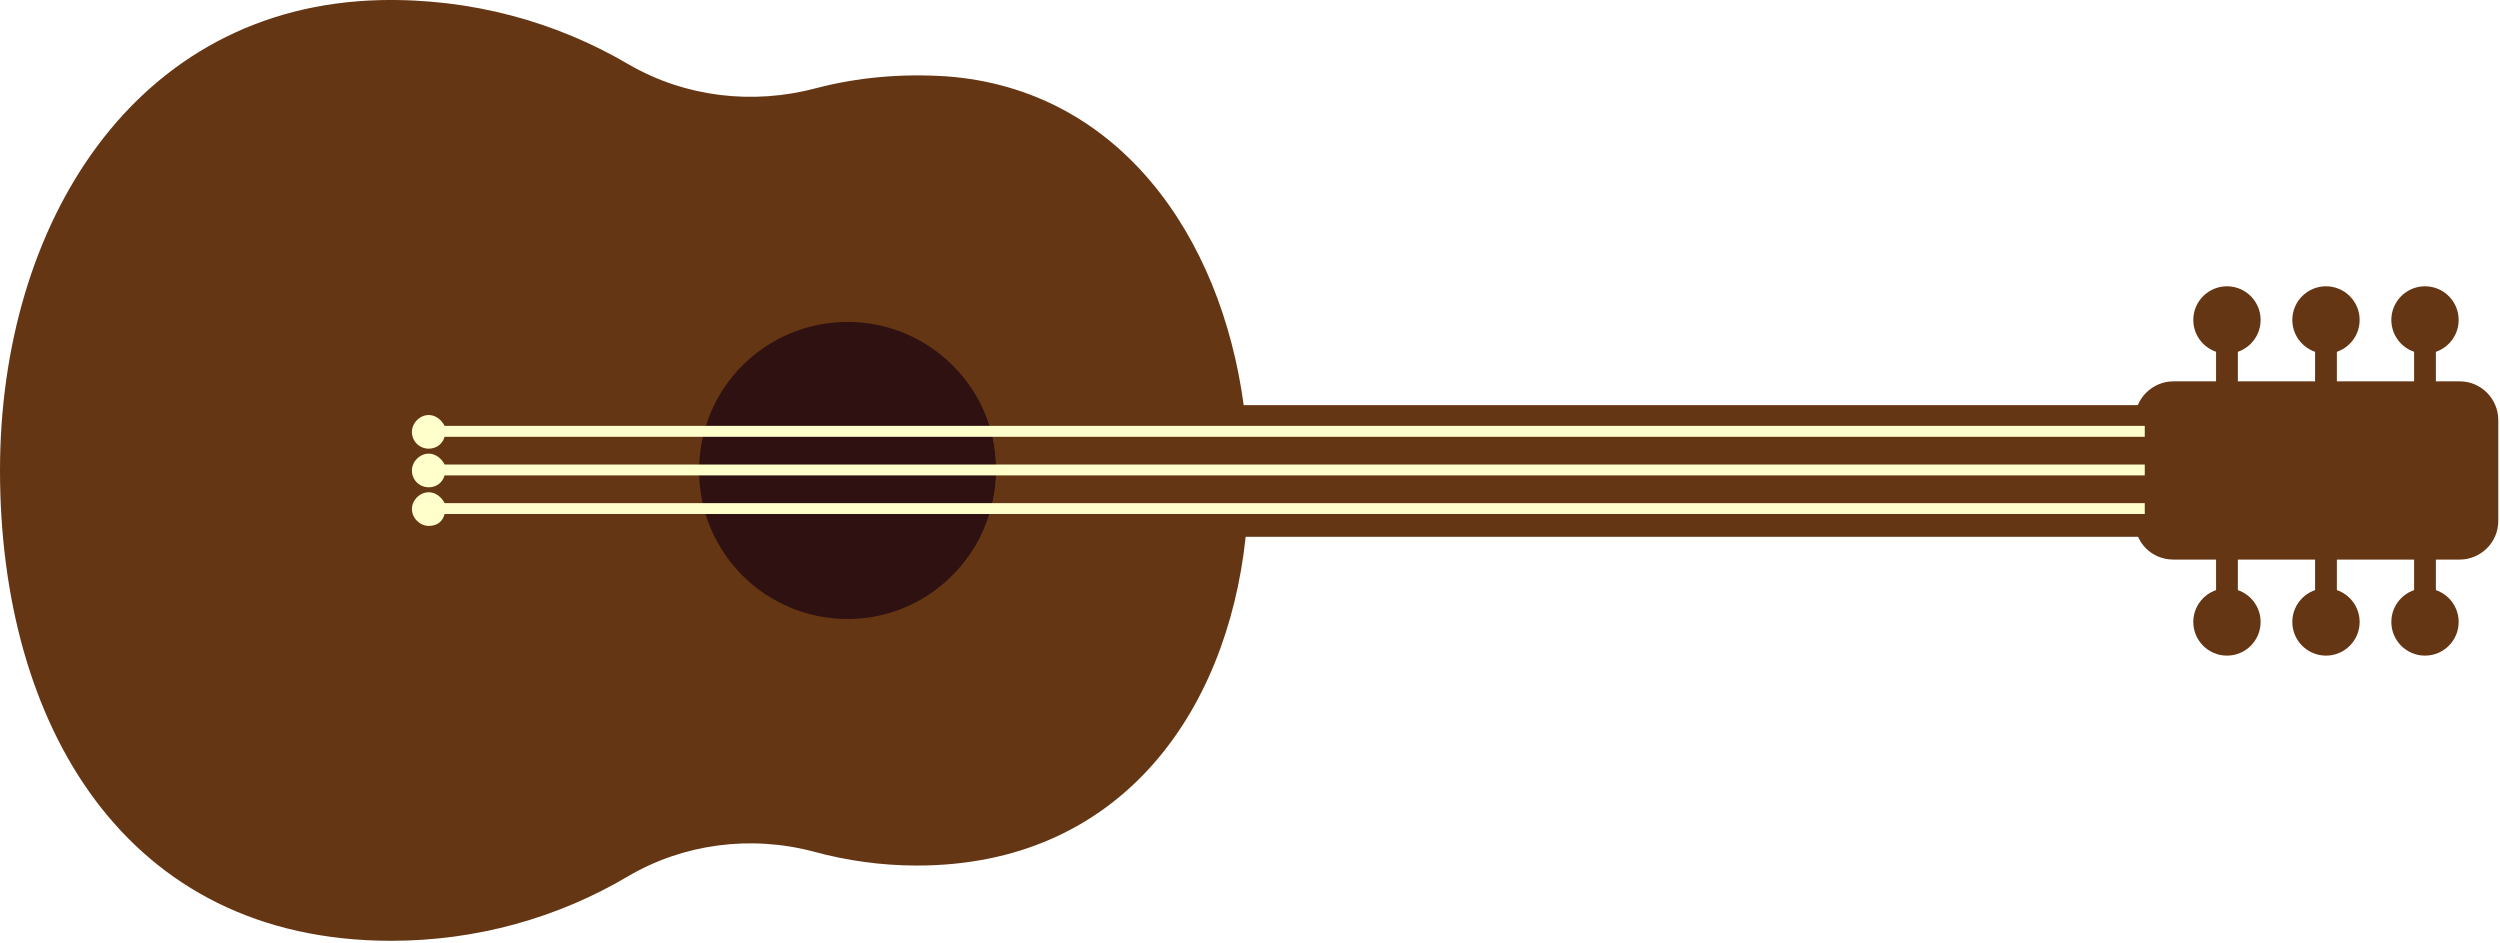
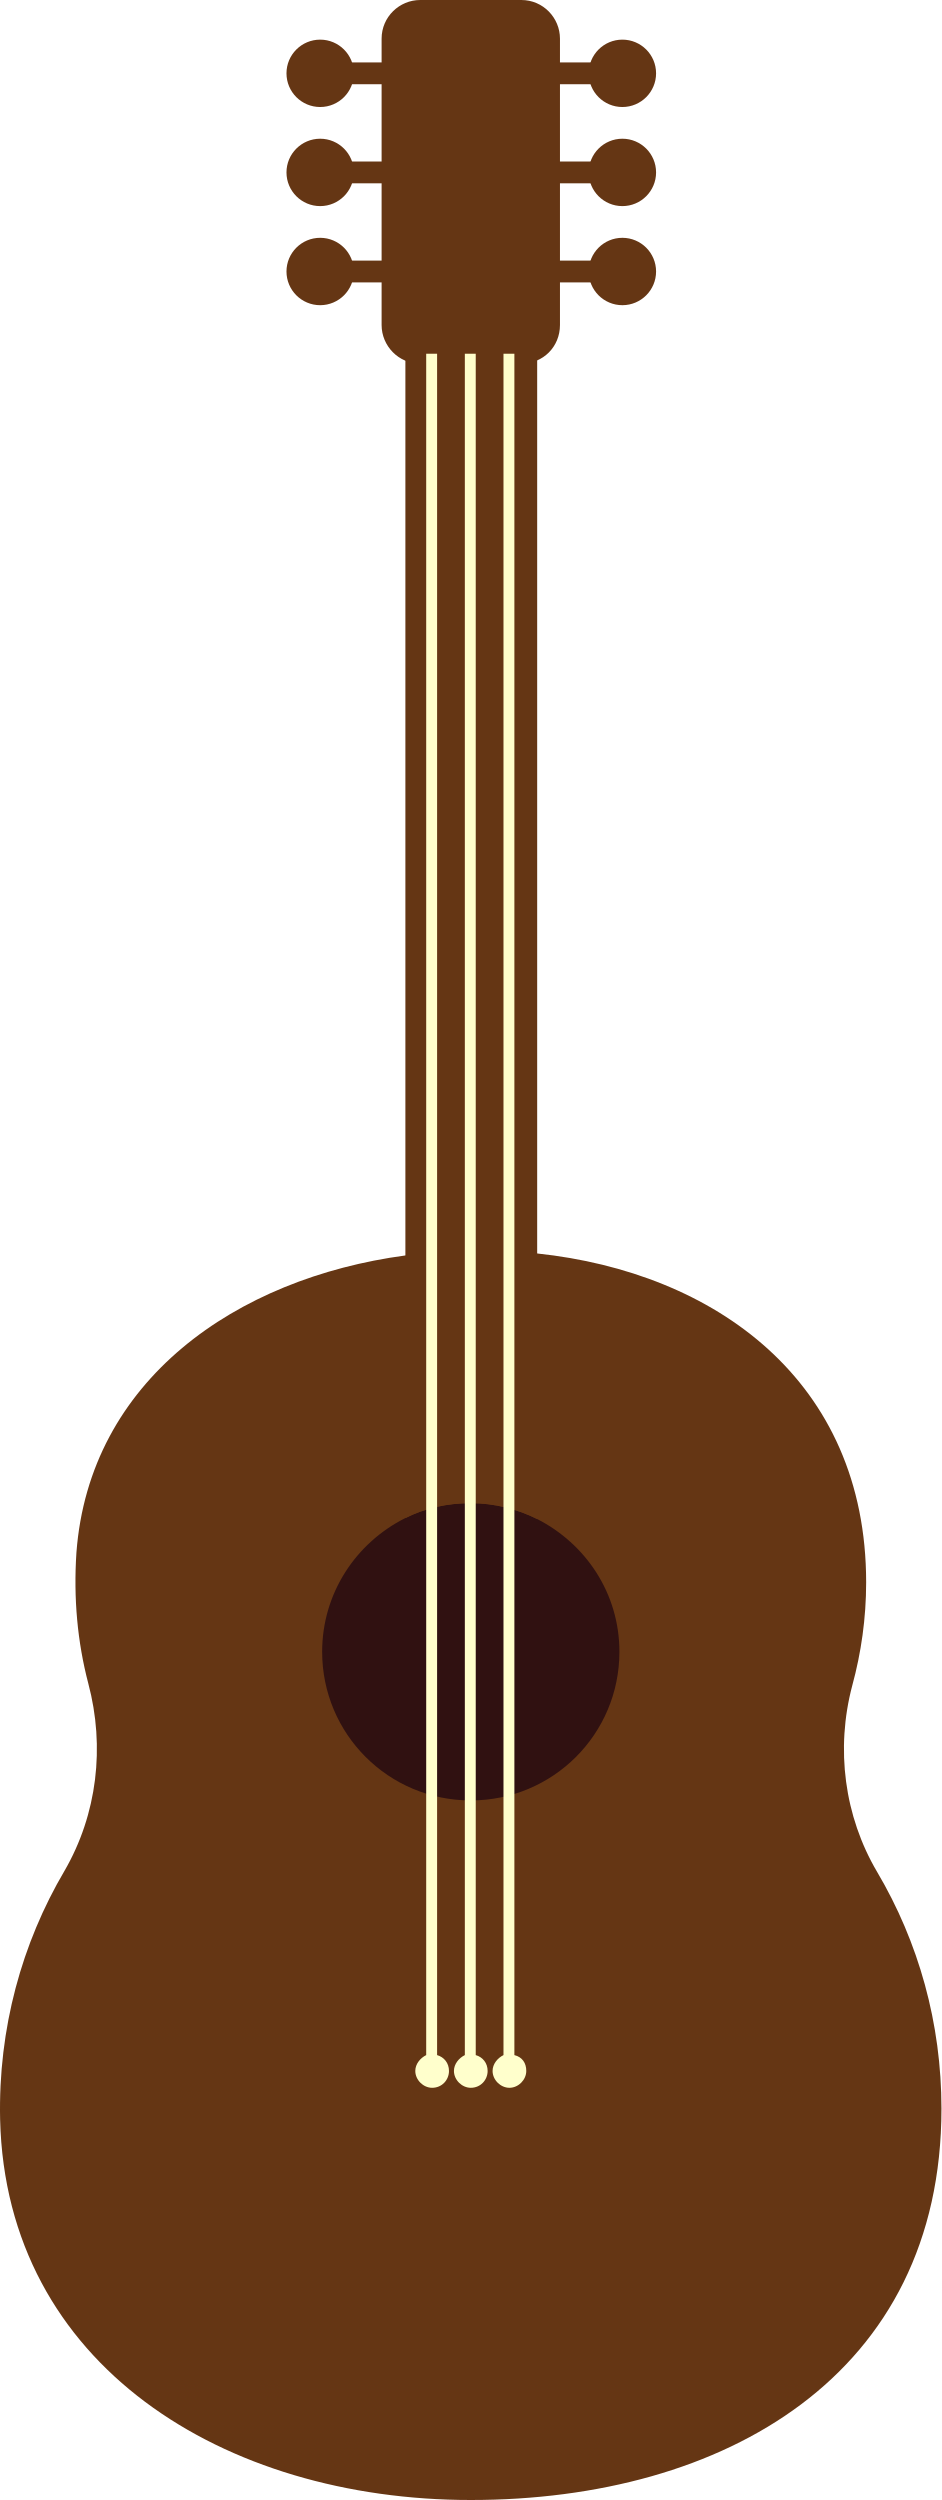
- <svg xmlns="http://www.w3.org/2000/svg" width="100%" height="100%" viewBox="0 0 814 307" version="1.1" xml:space="preserve" style="fill-rule:evenodd;clip-rule:evenodd;stroke-linejoin:round;stroke-miterlimit:2;">
-   <clipPath id="_clip1">
-     <polygon points="813.437,0 813.437,306.326 0,306.326 0,0 813.437,0 " />
-   </clipPath>
-   <g clip-path="url(#_clip1)">
-     <g id="ID0.581718884408474">
-       <g id="ID0.0045067616738379">
-         <path id="ID0.12766184424981475" d="M327.567,153.504c0,14.321 -5.816,27.298 -15.214,36.693c-9.395,9.398 -22.372,15.215 -36.694,15.215c-14.321,-0 -27.298,-5.817 -36.693,-15.215c-9.398,-9.395 -15.214,-22.372 -15.214,-36.693c-0,-14.322 5.816,-27.298 15.214,-36.693c9.395,-9.399 22.372,-15.215 36.693,-15.215c14.322,0 27.299,5.816 36.694,15.215c9.398,9.395 15.214,22.371 15.214,36.693Z" style="fill:#301111;fill-rule:nonzero;" />
-         <g id="ID0.06410281592980027">
-           <path id="ID0.42644284991547465" d="M204.407,285.369c18.055,-10.639 39.979,-13.541 60.613,-8.06c10.639,2.902 21.924,4.514 33.53,4.514c65.772,-0 100.914,-49.329 107.04,-107.04c0.645,-7.093 0.967,-14.186 0.967,-21.602c0,-7.093 -0.644,-14.186 -1.612,-21.279c-7.415,-55.131 -40.623,-102.848 -96.722,-107.039c-14.831,-0.967 -29.017,0.322 -42.558,3.869c-20.634,5.481 -42.558,2.901 -60.935,-7.738c-23.536,-13.864 -51.263,-21.601 -80.925,-20.957c-79.957,1.935 -123.805,72.865 -123.805,153.144c-0,82.537 40.623,153.145 127.351,153.145c27.728,-0 54.165,-7.416 77.056,-20.957Zm23.214,-132.188c-0,-26.759 21.601,-48.361 48.361,-48.361c19.022,0 35.465,10.962 43.525,27.082c3.224,6.449 4.836,13.542 4.836,21.279c0,7.738 -1.934,15.154 -5.158,21.602c-8.061,15.798 -24.181,26.76 -43.203,26.76c-26.76,-0 -48.361,-21.602 -48.361,-48.362Z" style="fill:#653614;fill-rule:nonzero;" />
-           <path id="ID0.6404600786045194" d="M698.337,174.783l-379.152,-0c3.224,-6.448 5.158,-13.864 5.158,-21.602c0,-7.737 -1.612,-14.83 -4.836,-21.279l378.83,0l0,42.881Z" style="fill:#653614;fill-rule:nonzero;" />
-           <path id="ID0.7620675414800644" d="M695.113,169.624l0,-32.885c0,-7.093 5.804,-12.574 12.574,-12.574l93.176,-0c7.093,-0 12.574,5.803 12.574,12.574l0,32.885c0,7.093 -5.803,12.574 -12.574,12.574l-93.176,0c-7.093,0 -12.574,-5.481 -12.574,-12.574Z" style="fill:#653614;fill-rule:nonzero;" />
-           <g id="ID0.8802924728952348">
-             <g id="ID0.18469695886597037">
-               <path id="ID0.9678059695288539" d="M793.125,111.913l0,17.733l-7.093,-0l0,-17.733l7.093,0Z" style="fill:#653614;fill-rule:nonzero;" />
-               <path id="ID0.6279889051802456" d="M800.541,104.175c-0,3.025 -1.229,5.765 -3.211,7.751c-1.986,1.983 -4.727,3.211 -7.751,3.211c-3.024,0 -5.765,-1.228 -7.751,-3.211c-1.983,-1.986 -3.211,-4.726 -3.211,-7.751c0,-3.024 1.228,-5.764 3.211,-7.75c1.986,-1.983 4.727,-3.212 7.751,-3.212c3.024,0 5.765,1.229 7.751,3.212c1.982,1.986 3.211,4.726 3.211,7.75Z" style="fill:#653614;fill-rule:nonzero;" />
-               <path id="ID0.8561722757294774" d="M760.885,111.913l-0,17.733l-7.093,-0l-0,-17.733l7.093,0Z" style="fill:#653614;fill-rule:nonzero;" />
-               <path id="ID0.16034984774887562" d="M768.3,104.175c-0,3.025 -1.228,5.765 -3.211,7.751c-1.986,1.983 -4.727,3.211 -7.751,3.211c-3.024,0 -5.765,-1.228 -7.751,-3.211c-1.982,-1.986 -3.211,-4.726 -3.211,-7.751c0,-3.024 1.229,-5.764 3.211,-7.75c1.986,-1.983 4.727,-3.212 7.751,-3.212c3.024,0 5.765,1.229 7.751,3.212c1.983,1.986 3.211,4.726 3.211,7.75Z" style="fill:#653614;fill-rule:nonzero;" />
-               <path id="ID0.6420011096633971" d="M728.644,111.913l-0,17.733l-7.093,-0l-0,-17.733l7.093,0Z" style="fill:#653614;fill-rule:nonzero;" />
-               <path id="ID0.2916263211518526" d="M736.059,104.175c0,3.025 -1.228,5.765 -3.211,7.751c-1.986,1.983 -4.727,3.211 -7.751,3.211c-3.024,0 -5.764,-1.228 -7.75,-3.211c-1.983,-1.986 -3.212,-4.726 -3.212,-7.751c0,-3.024 1.229,-5.764 3.212,-7.75c1.986,-1.983 4.726,-3.212 7.75,-3.212c3.024,0 5.765,1.229 7.751,3.212c1.983,1.986 3.211,4.726 3.211,7.75Z" style="fill:#653614;fill-rule:nonzero;" />
-             </g>
-             <g id="ID0.6663109776563942">
-               <path id="ID0.24921480426564813" d="M793.125,177.04l0,17.732l-7.093,0l0,-17.732l7.093,-0Z" style="fill:#653614;fill-rule:nonzero;" />
-               <path id="ID0.5299748657271266" d="M800.541,202.51c-0,3.024 -1.229,5.765 -3.211,7.751c-1.986,1.983 -4.727,3.211 -7.751,3.211c-3.024,-0 -5.765,-1.228 -7.751,-3.211c-1.983,-1.986 -3.211,-4.727 -3.211,-7.751c0,-3.024 1.228,-5.765 3.211,-7.751c1.986,-1.983 4.727,-3.211 7.751,-3.211c3.024,0 5.765,1.228 7.751,3.211c1.982,1.986 3.211,4.727 3.211,7.751Z" style="fill:#653614;fill-rule:nonzero;" />
-               <path id="ID0.2137286546640098" d="M760.885,177.04l-0,17.732l-7.093,0l-0,-17.732l7.093,-0Z" style="fill:#653614;fill-rule:nonzero;" />
-               <path id="ID0.7727772290818393" d="M768.3,202.51c-0,3.024 -1.228,5.765 -3.211,7.751c-1.986,1.983 -4.727,3.211 -7.751,3.211c-3.024,-0 -5.765,-1.228 -7.751,-3.211c-1.982,-1.986 -3.211,-4.727 -3.211,-7.751c0,-3.024 1.229,-5.765 3.211,-7.751c1.986,-1.983 4.727,-3.211 7.751,-3.211c3.024,0 5.765,1.228 7.751,3.211c1.983,1.986 3.211,4.727 3.211,7.751Z" style="fill:#653614;fill-rule:nonzero;" />
-               <path id="ID0.8931949702091515" d="M728.644,177.04l-0,17.732l-7.093,0l-0,-17.732l7.093,-0Z" style="fill:#653614;fill-rule:nonzero;" />
-               <path id="ID0.1352339582517743" d="M736.059,202.51c0,3.024 -1.228,5.765 -3.211,7.751c-1.986,1.983 -4.727,3.211 -7.751,3.211c-3.024,-0 -5.764,-1.228 -7.75,-3.211c-1.983,-1.986 -3.212,-4.727 -3.212,-7.751c0,-3.024 1.229,-5.765 3.212,-7.751c1.986,-1.983 4.726,-3.211 7.75,-3.211c3.024,0 5.765,1.228 7.751,3.211c1.983,1.986 3.211,4.727 3.211,7.751Z" style="fill:#653614;fill-rule:nonzero;" />
-             </g>
+ <svg xmlns="http://www.w3.org/2000/svg" version="1.1" width="73.518" height="195.225" viewBox="-1 -1 73.518 195.225" id="svg27">
+   <defs id="defs31" />
+   <g id="ID0.581718884408474" transform="matrix(0.7737809,0,0,0.7737809,-1.532687,-1.309512)">
+     <g id="ID0.0045067616738379">
+       <path id="ID0.12766184424981475" fill="#301111" d="m 240.3,205.1 c 4.442,0 8.467,1.804 11.381,4.719 2.915,2.914 4.719,6.939 4.719,11.381 0,4.442 -1.804,8.467 -4.719,11.381 -2.914,2.915 -6.939,4.719 -11.381,4.719 -4.442,0 -8.467,-1.804 -11.381,-4.719 -2.915,-2.914 -4.719,-6.939 -4.719,-11.381 0,-4.442 1.804,-8.467 4.719,-11.381 2.914,-2.915 6.939,-4.719 11.381,-4.719 z" transform="translate(-192,-54)" />
+       <g id="ID0.06410281592980027">
+         <path id="ID0.42644284991547465" fill="#653614" d="m 281.2,243.3 c -3.3,-5.6 -4.2,-12.4 -2.5,-18.8 0.9,-3.3 1.4,-6.8 1.4,-10.4 0,-20.4 -15.3,-31.3 -33.2,-33.2 -2.2,-0.2 -4.4,-0.3 -6.7,-0.3 -2.2,0 -4.4,0.2 -6.6,0.5 -17.1,2.3 -31.9,12.6 -33.2,30 -0.3,4.6 0.1,9 1.2,13.2 1.7,6.4 0.9,13.2 -2.4,18.9 -4.3,7.3 -6.7,15.9 -6.5,25.1 0.6,24.8 22.6,38.4 47.5,38.4 25.6,0 47.5,-12.6 47.5,-39.5 0,-8.6 -2.3,-16.8 -6.5,-23.9 z m -41,-7.2 c -8.3,0 -15,-6.7 -15,-15 0,-5.9 3.4,-11 8.4,-13.5 2,-1 4.2,-1.5 6.6,-1.5 2.4,0 4.7,0.6 6.7,1.6 4.9,2.5 8.3,7.5 8.3,13.4 0,8.3 -6.7,15 -15,15 z" transform="translate(-192,-54)" />
+         <path id="ID0.6404600786045194" fill="#653614" d="m 246.9,90.1 v 117.6 c -2,-1 -4.3,-1.6 -6.7,-1.6 -2.4,0 -4.6,0.5 -6.6,1.5 V 90.1 Z" transform="translate(-192,-54)" />
+         <path id="ID0.7620675414800644" fill="#653614" d="m 245.3,91.1 h -10.2 c -2.2,0 -3.9,-1.8 -3.9,-3.9 V 58.3 c 0,-2.2 1.8,-3.9 3.9,-3.9 h 10.2 c 2.2,0 3.9,1.8 3.9,3.9 v 28.9 c 0,2.2 -1.7,3.9 -3.9,3.9 z" transform="translate(-192,-54)" />
+         <g id="ID0.8802924728952348">
+           <g id="ID0.18469695886597037">
+             <path id="ID0.9678059695288539" fill="#653614" d="m 227.4,60.7 h 5.5 v 2.2 h -5.5 z" transform="translate(-192,-54)" />
+             <path id="ID0.6279889051802456" fill="#653614" d="m 225,58.4 c 0.938,0 1.788,0.381 2.404,0.996 0.615,0.616 0.996,1.466 0.996,2.404 0,0.938 -0.381,1.788 -0.996,2.404 -0.616,0.615 -1.466,0.996 -2.404,0.996 -0.938,0 -1.788,-0.381 -2.404,-0.996 -0.615,-0.616 -0.996,-1.466 -0.996,-2.404 0,-0.938 0.381,-1.788 0.996,-2.404 0.616,-0.615 1.466,-0.996 2.404,-0.996 z" transform="translate(-192,-54)" />
+             <path id="ID0.8561722757294774" fill="#653614" d="m 227.4,70.7 h 5.5 v 2.2 h -5.5 z" transform="translate(-192,-54)" />
+             <path id="ID0.16034984774887562" fill="#653614" d="m 225,68.4 c 0.938,0 1.788,0.381 2.404,0.996 0.615,0.616 0.996,1.466 0.996,2.404 0,0.938 -0.381,1.788 -0.996,2.404 -0.616,0.615 -1.466,0.996 -2.404,0.996 -0.938,0 -1.788,-0.381 -2.404,-0.996 -0.615,-0.616 -0.996,-1.466 -0.996,-2.404 0,-0.938 0.381,-1.788 0.996,-2.404 0.616,-0.615 1.466,-0.996 2.404,-0.996 z" transform="translate(-192,-54)" />
+             <path id="ID0.6420011096633971" fill="#653614" d="m 227.4,80.7 h 5.5 v 2.2 h -5.5 z" transform="translate(-192,-54)" />
+             <path id="ID0.2916263211518526" fill="#653614" d="m 225,78.4 c 0.938,0 1.788,0.381 2.404,0.996 0.615,0.616 0.996,1.466 0.996,2.404 0,0.938 -0.381,1.788 -0.996,2.404 -0.616,0.615 -1.466,0.996 -2.404,0.996 -0.938,0 -1.788,-0.381 -2.404,-0.996 -0.615,-0.616 -0.996,-1.466 -0.996,-2.404 0,-0.938 0.381,-1.788 0.996,-2.404 0.616,-0.615 1.466,-0.996 2.404,-0.996 z" transform="translate(-192,-54)" />
          </g>
-           <path id="ID0.13206872530281544" d="M139.603,146.088c-2.902,0 -5.481,-2.256 -5.481,-5.48c0,-2.902 2.579,-5.481 5.481,-5.481c2.257,-0 4.191,1.612 5.159,3.546l553.575,0l0,3.547l-553.575,-0c-0.645,2.256 -2.58,3.868 -5.159,3.868Z" style="fill:#ffc;fill-rule:nonzero;" />
-           <path id="ID0.9616539347916842" d="M139.603,158.662c-2.902,0 -5.481,-2.256 -5.481,-5.481c0,-2.901 2.579,-5.48 5.481,-5.48c2.257,-0 4.191,1.612 5.159,3.546l553.575,0l0,3.547l-553.575,-0c-0.645,2.256 -2.58,3.868 -5.159,3.868Z" style="fill:#ffc;fill-rule:nonzero;" />
-           <path id="ID0.9672220363281667" d="M139.603,171.236c-2.902,0 -5.481,-2.579 -5.481,-5.481c0,-2.901 2.579,-5.481 5.481,-5.481c2.257,0 4.191,1.613 5.159,3.547l553.575,-0l0,3.546l-553.575,0c-0.645,2.58 -2.58,3.869 -5.159,3.869Z" style="fill:#ffc;fill-rule:nonzero;" />
+           <g id="ID0.6663109776563942">
+             <path id="ID0.24921480426564813" fill="#653614" d="m 247.6,60.7 h 5.5 v 2.2 h -5.5 z" transform="translate(-192,-54)" />
+             <path id="ID0.5299748657271266" fill="#653614" d="m 255.5,58.4 c 0.938,0 1.788,0.381 2.404,0.996 0.615,0.616 0.996,1.466 0.996,2.404 0,0.938 -0.381,1.788 -0.996,2.404 -0.616,0.615 -1.466,0.996 -2.404,0.996 -0.938,0 -1.788,-0.381 -2.404,-0.996 -0.615,-0.616 -0.996,-1.466 -0.996,-2.404 0,-0.938 0.381,-1.788 0.996,-2.404 0.616,-0.615 1.466,-0.996 2.404,-0.996 z" transform="translate(-192,-54)" />
+             <path id="ID0.2137286546640098" fill="#653614" d="m 247.6,70.7 h 5.5 v 2.2 h -5.5 z" transform="translate(-192,-54)" />
+             <path id="ID0.7727772290818393" fill="#653614" d="m 255.5,68.4 c 0.938,0 1.788,0.381 2.404,0.996 0.615,0.616 0.996,1.466 0.996,2.404 0,0.938 -0.381,1.788 -0.996,2.404 -0.616,0.615 -1.466,0.996 -2.404,0.996 -0.938,0 -1.788,-0.381 -2.404,-0.996 -0.615,-0.616 -0.996,-1.466 -0.996,-2.404 0,-0.938 0.381,-1.788 0.996,-2.404 0.616,-0.615 1.466,-0.996 2.404,-0.996 z" transform="translate(-192,-54)" />
+             <path id="ID0.8931949702091515" fill="#653614" d="m 247.6,80.7 h 5.5 v 2.2 h -5.5 z" transform="translate(-192,-54)" />
+             <path id="ID0.1352339582517743" fill="#653614" d="m 255.5,78.4 c 0.938,0 1.788,0.381 2.404,0.996 0.615,0.616 0.996,1.466 0.996,2.404 0,0.938 -0.381,1.788 -0.996,2.404 -0.616,0.615 -1.466,0.996 -2.404,0.996 -0.938,0 -1.788,-0.381 -2.404,-0.996 -0.615,-0.616 -0.996,-1.466 -0.996,-2.404 0,-0.938 0.381,-1.788 0.996,-2.404 0.616,-0.615 1.466,-0.996 2.404,-0.996 z" transform="translate(-192,-54)" />
+           </g>
        </g>
+         <path id="ID0.13206872530281544" fill="#ffffcc" d="m 238,263.4 c 0,0.9 -0.7,1.7 -1.7,1.7 -0.9,0 -1.7,-0.8 -1.7,-1.7 0,-0.7 0.5,-1.3 1.1,-1.6 V 90.1 h 1.1 v 171.7 c 0.7,0.2 1.2,0.8 1.2,1.6 z" transform="translate(-192,-54)" />
+         <path id="ID0.9616539347916842" fill="#ffffcc" d="m 241.9,263.4 c 0,0.9 -0.7,1.7 -1.7,1.7 -0.9,0 -1.7,-0.8 -1.7,-1.7 0,-0.7 0.5,-1.3 1.1,-1.6 V 90.1 h 1.1 v 171.7 c 0.7,0.2 1.2,0.8 1.2,1.6 z" transform="translate(-192,-54)" />
+         <path id="ID0.9672220363281667" fill="#ffffcc" d="m 245.8,263.4 c 0,0.9 -0.8,1.7 -1.7,1.7 -0.9,0 -1.7,-0.8 -1.7,-1.7 0,-0.7 0.5,-1.3 1.1,-1.6 V 90.1 h 1.1 v 171.7 c 0.8,0.2 1.2,0.8 1.2,1.6 z" transform="translate(-192,-54)" />
      </g>
    </g>
  </g>
</svg>
